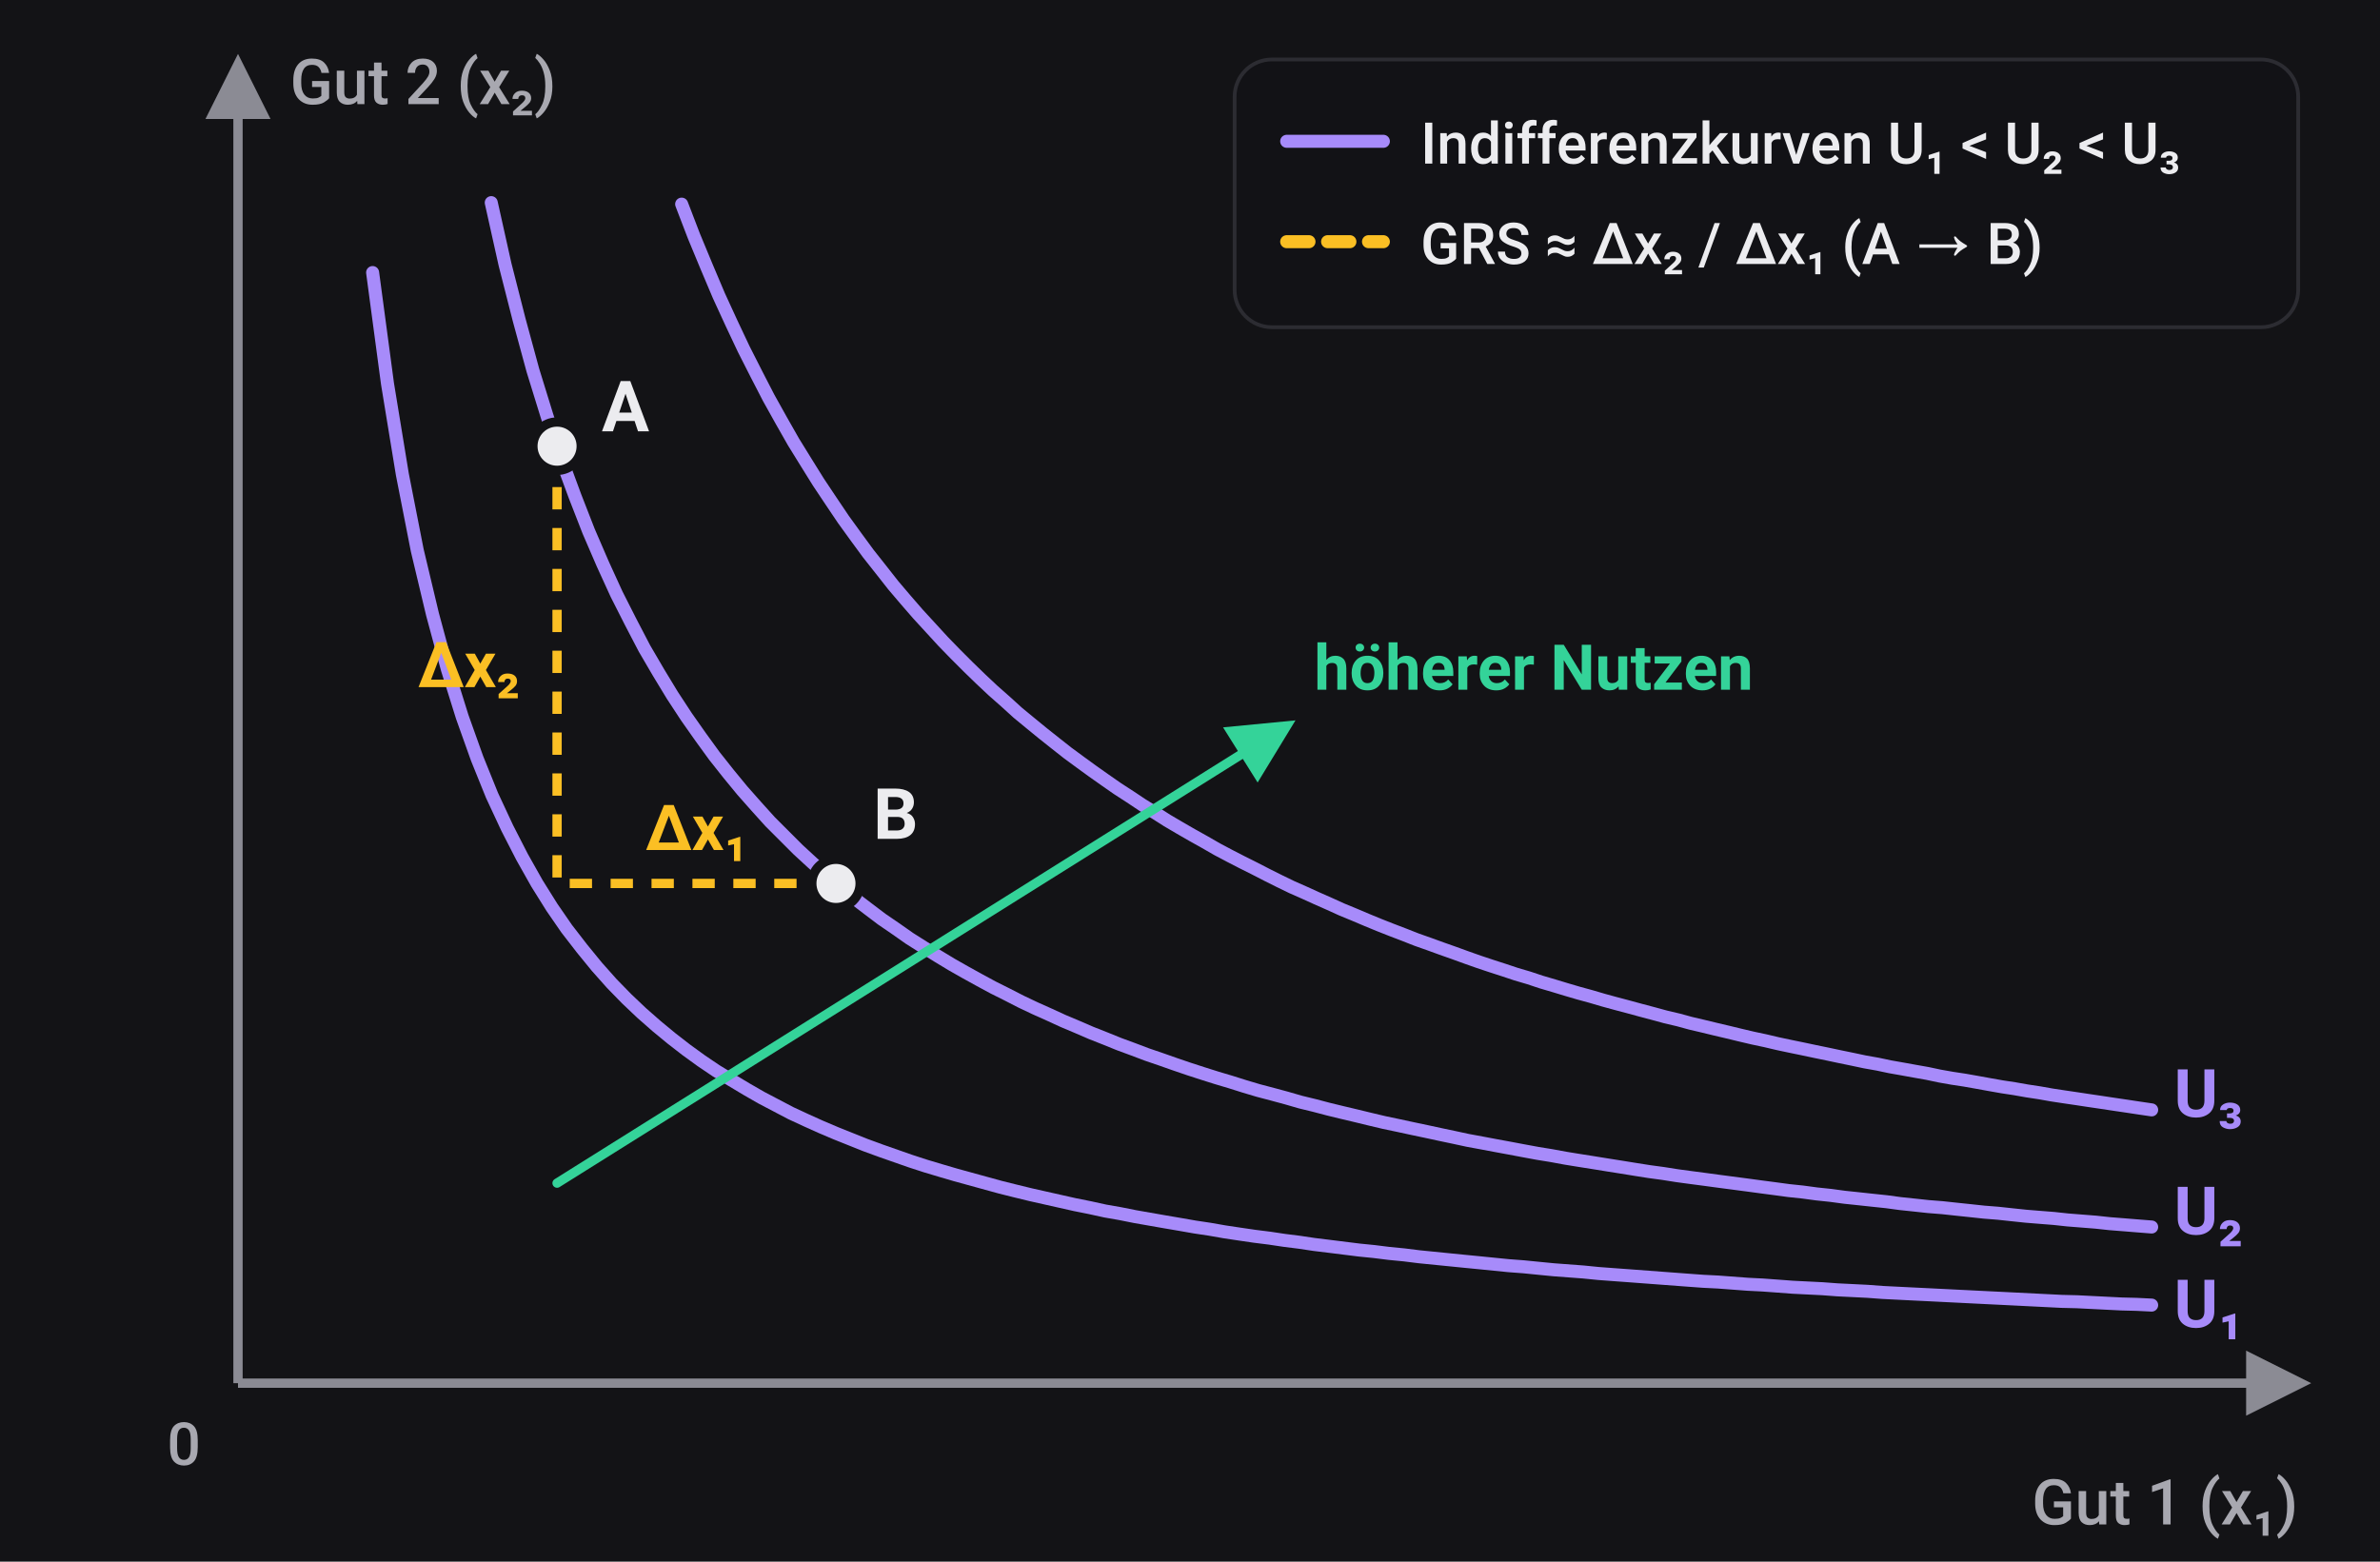
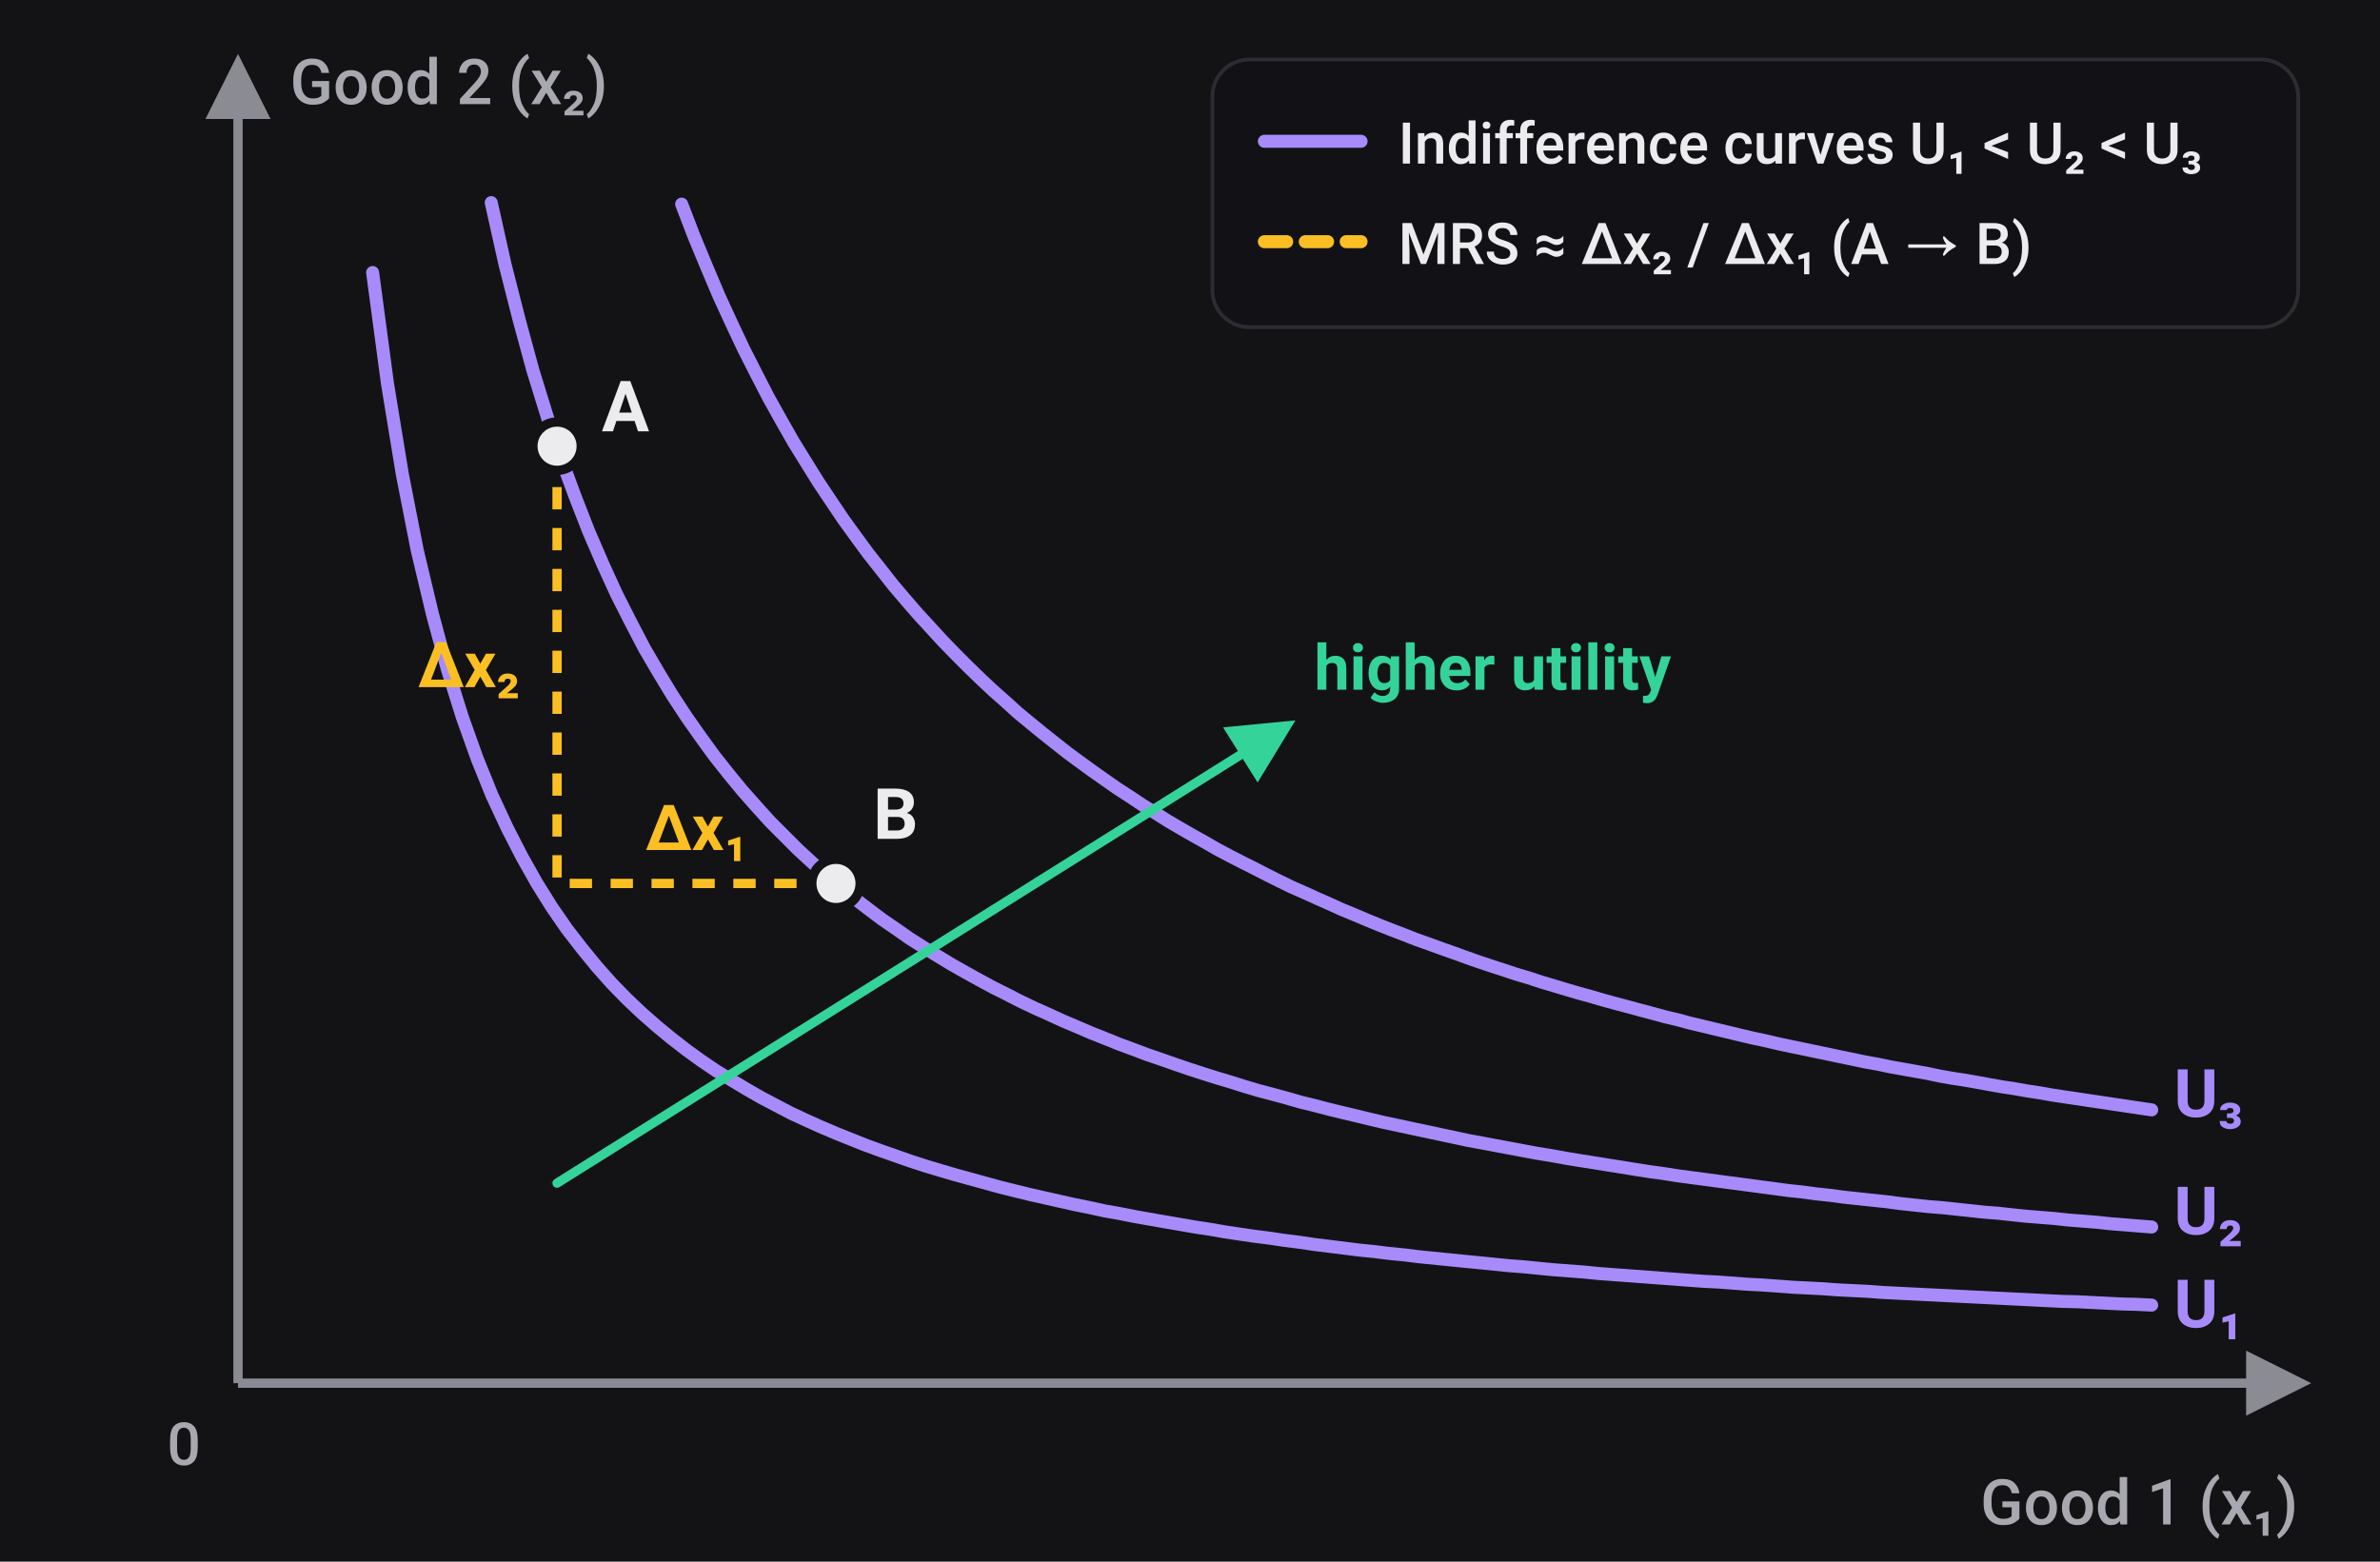
- <svg xmlns="http://www.w3.org/2000/svg" viewBox="0 0 640 420" width="640" height="420" font-family="'DM Sans', 'Segoe UI', Roboto, Helvetica, Arial, sans-serif" role="img" aria-label="Drei Indifferenzkurven; weiter außen liegende Kurven stehen für höheren Nutzen">
+ <svg xmlns="http://www.w3.org/2000/svg" viewBox="0 0 640 420" width="640" height="420" font-family="'DM Sans', 'Segoe UI', Roboto, Helvetica, Arial, sans-serif" role="img" aria-label="Three indifference curves; curves further from the origin mean higher utility">
  <defs>
    <marker id="arr-bg" viewBox="0 0 10 10" refX="8" refY="5" markerWidth="7" markerHeight="7" orient="auto-start-reverse">
      <path d="M0 0L10 5L0 10z" fill="#131316" />
    </marker>
    <marker id="arr-axis" viewBox="0 0 10 10" refX="8" refY="5" markerWidth="7" markerHeight="7" orient="auto-start-reverse">
      <path d="M0 0L10 5L0 10z" fill="#8b8b94" />
    </marker>
    <marker id="arr-guide" viewBox="0 0 10 10" refX="8" refY="5" markerWidth="7" markerHeight="7" orient="auto-start-reverse">
      <path d="M0 0L10 5L0 10z" fill="#6b6b75" />
    </marker>
    <marker id="arr-text" viewBox="0 0 10 10" refX="8" refY="5" markerWidth="7" markerHeight="7" orient="auto-start-reverse">
      <path d="M0 0L10 5L0 10z" fill="#ececef" />
    </marker>
    <marker id="arr-muted" viewBox="0 0 10 10" refX="8" refY="5" markerWidth="7" markerHeight="7" orient="auto-start-reverse">
      <path d="M0 0L10 5L0 10z" fill="#a8a8b0" />
    </marker>
    <marker id="arr-teal" viewBox="0 0 10 10" refX="8" refY="5" markerWidth="7" markerHeight="7" orient="auto-start-reverse">
      <path d="M0 0L10 5L0 10z" fill="#2ec5d3" />
    </marker>
    <marker id="arr-amber" viewBox="0 0 10 10" refX="8" refY="5" markerWidth="7" markerHeight="7" orient="auto-start-reverse">
      <path d="M0 0L10 5L0 10z" fill="#fbbf24" />
    </marker>
    <marker id="arr-pink" viewBox="0 0 10 10" refX="8" refY="5" markerWidth="7" markerHeight="7" orient="auto-start-reverse">
      <path d="M0 0L10 5L0 10z" fill="#f472b6" />
    </marker>
    <marker id="arr-blue" viewBox="0 0 10 10" refX="8" refY="5" markerWidth="7" markerHeight="7" orient="auto-start-reverse">
      <path d="M0 0L10 5L0 10z" fill="#6b9cff" />
    </marker>
    <marker id="arr-green" viewBox="0 0 10 10" refX="8" refY="5" markerWidth="7" markerHeight="7" orient="auto-start-reverse">
      <path d="M0 0L10 5L0 10z" fill="#34d399" />
    </marker>
    <marker id="arr-violet" viewBox="0 0 10 10" refX="8" refY="5" markerWidth="7" markerHeight="7" orient="auto-start-reverse">
      <path d="M0 0L10 5L0 10z" fill="#a78bfa" />
    </marker>
  </defs>
  <rect width="640" height="420" fill="#131316" />
  <line x1="64" y1="372" x2="618" y2="372" stroke="#8b8b94" stroke-width="2.5" marker-end="url(#arr-axis)" />
  <line x1="64" y1="372" x2="64" y2="18" stroke="#8b8b94" stroke-width="2.5" marker-end="url(#arr-axis)" />
-   <text x="78" y="28" font-size="17" fill="#a8a8b0" text-anchor="start" font-weight="500">Gut 2 (x₂)</text>
-   <text x="618" y="410" font-size="17" fill="#a8a8b0" text-anchor="end" font-weight="500">Gut 1 (x₁)</text>
+   <text x="78" y="28" font-size="17" fill="#a8a8b0" text-anchor="start" font-weight="500">Good 2 (x₂)</text>
+   <text x="618" y="410" font-size="17" fill="#a8a8b0" text-anchor="end" font-weight="500">Good 1 (x₁)</text>
  <text x="54" y="394" font-size="16" fill="#a8a8b0" text-anchor="end" font-weight="500">0</text>
  <polyline points="100.2,73.3 104.2,103.2 108.2,127.6 112.2,148 116.3,165.2 120.3,180 124.3,192.8 128.3,204 132.3,213.9 136.4,222.7 140.4,230.5 144.4,237.6 148.4,244 152.4,249.8 156.5,255.1 160.5,260 164.5,264.5 168.5,268.6 172.5,272.4 176.6,276 180.6,279.3 184.6,282.4 188.6,285.3 192.6,288 196.7,290.5 200.7,292.9 204.7,295.2 208.7,297.3 212.7,299.4 216.8,301.3 220.8,303.1 224.8,304.8 228.8,306.4 232.8,308 236.9,309.5 240.9,310.9 244.9,312.3 248.9,313.6 252.9,314.8 257,316 261,317.1 265,318.2 269,319.3 273,320.3 277.1,321.3 281.1,322.2 285.1,323.1 289.1,324 293.1,324.8 297.2,325.7 301.2,326.4 305.2,327.2 309.2,327.9 313.2,328.6 317.3,329.3 321.3,330 325.3,330.6 329.3,331.3 333.3,331.9 337.4,332.5 341.4,333 345.4,333.6 349.4,334.1 353.4,334.7 357.5,335.2 361.5,335.7 365.5,336.2 369.5,336.6 373.5,337.1 377.6,337.5 381.6,338 385.6,338.4 389.6,338.8 393.6,339.2 397.7,339.6 401.7,340 405.7,340.4 409.7,340.7 413.7,341.1 417.8,341.5 421.8,341.8 425.8,342.1 429.8,342.5 433.8,342.8 437.9,343.1 441.9,343.4 445.9,343.7 449.9,344 453.9,344.3 458,344.6 462,344.8 466,345.1 470,345.4 474,345.6 478.1,345.9 482.1,346.2 486.1,346.4 490.1,346.6 494.1,346.9 498.2,347.1 502.2,347.3 506.2,347.6 510.2,347.8 514.2,348 518.3,348.2 522.3,348.4 526.3,348.6 530.3,348.8 534.3,349 538.4,349.2 542.4,349.4 546.4,349.6 550.4,349.8 554.4,350 558.5,350.1 562.5,350.3 566.5,350.5 570.5,350.7 574.5,350.8 578.6,351" fill="none" stroke="#a78bfa" stroke-width="3.5" stroke-linecap="round" stroke-linejoin="round" />
  <polyline points="132.1,54.5 135.8,71.1 139.6,86 143.3,99.6 147.1,111.9 150.8,123.1 154.6,133.4 158.3,142.9 162.1,151.7 165.8,159.8 169.6,167.3 173.3,174.4 177.1,180.9 180.8,187 184.6,192.8 188.4,198.2 192.1,203.3 195.9,208.1 199.6,212.6 203.4,216.9 207.1,221 210.9,224.8 214.6,228.5 218.4,232 222.1,235.3 225.9,238.5 229.6,241.5 233.4,244.4 237.1,247.2 240.9,249.8 244.6,252.4 248.4,254.8 252.1,257.1 255.9,259.4 259.6,261.5 263.4,263.6 267.1,265.6 270.9,267.5 274.6,269.4 278.4,271.2 282.2,272.9 285.9,274.6 289.7,276.2 293.4,277.8 297.2,279.3 300.9,280.8 304.7,282.2 308.4,283.6 312.2,284.9 315.9,286.2 319.7,287.5 323.4,288.7 327.2,289.9 330.9,291 334.7,292.2 338.4,293.3 342.2,294.3 345.9,295.3 349.7,296.4 353.4,297.3 357.2,298.3 360.9,299.2 364.7,300.1 368.4,301 372.2,301.9 376,302.7 379.7,303.5 383.5,304.3 387.2,305.1 391,305.9 394.7,306.7 398.5,307.4 402.2,308.1 406,308.8 409.7,309.5 413.5,310.2 417.2,310.8 421,311.5 424.7,312.1 428.5,312.7 432.2,313.3 436,313.9 439.7,314.5 443.5,315.1 447.2,315.6 451,316.2 454.7,316.7 458.5,317.2 462.2,317.7 466,318.2 469.8,318.7 473.5,319.2 477.3,319.7 481,320.2 484.8,320.6 488.5,321.1 492.3,321.5 496,322 499.8,322.4 503.5,322.8 507.3,323.2 511,323.7 514.8,324.1 518.5,324.5 522.3,324.8 526,325.2 529.8,325.6 533.5,326 537.3,326.3 541,326.7 544.8,327.1 548.5,327.4 552.3,327.7 556,328.1 559.8,328.4 563.6,328.7 567.3,329.1 571.1,329.4 574.8,329.7 578.6,330" fill="none" stroke="#a78bfa" stroke-width="3.5" stroke-linecap="round" stroke-linejoin="round" />
  <polyline points="183.3,54.9 186.6,63.5 190,71.7 193.3,79.5 196.7,86.9 200,93.9 203.4,100.6 206.7,107 210.1,113.1 213.4,118.9 216.8,124.4 220.1,129.7 223.5,134.8 226.8,139.7 230.2,144.4 233.5,148.9 236.9,153.2 240.2,157.4 243.6,161.4 246.9,165.2 250.3,168.9 253.6,172.5 257,176 260.3,179.3 263.7,182.6 267,185.7 270.4,188.7 273.7,191.7 277.1,194.5 280.4,197.2 283.8,199.9 287.1,202.5 290.5,205 293.8,207.4 297.2,209.8 300.5,212.1 303.9,214.3 307.2,216.5 310.6,218.6 313.9,220.7 317.3,222.7 320.6,224.6 324,226.5 327.3,228.4 330.7,230.2 334,231.9 337.4,233.6 340.7,235.3 344.1,237 347.4,238.6 350.8,240.1 354.1,241.6 357.5,243.1 360.8,244.6 364.2,246 367.5,247.4 370.9,248.8 374.2,250.1 377.6,251.4 380.9,252.7 384.3,253.9 387.6,255.1 391,256.3 394.3,257.5 397.7,258.7 401,259.8 404.4,260.9 407.7,262 411.1,263 414.4,264.1 417.8,265.1 421.1,266.1 424.5,267.1 427.8,268 431.2,269 434.5,269.9 437.9,270.8 441.2,271.7 444.6,272.6 447.9,273.5 451.3,274.3 454.6,275.2 458,276 461.3,276.8 464.7,277.6 468,278.4 471.4,279.2 474.7,279.9 478.1,280.7 481.4,281.4 484.8,282.1 488.1,282.8 491.5,283.5 494.8,284.2 498.2,284.9 501.5,285.6 504.9,286.2 508.2,286.9 511.6,287.5 514.9,288.1 518.3,288.7 521.6,289.4 525,290 528.3,290.5 531.7,291.1 535,291.7 538.4,292.3 541.7,292.8 545.1,293.4 548.4,293.9 551.8,294.5 555.1,295 558.5,295.5 561.8,296 565.2,296.5 568.5,297 571.9,297.5 575.2,298 578.6,298.5" fill="none" stroke="#a78bfa" stroke-width="3.5" stroke-linecap="round" stroke-linejoin="round" />
  <line x1="149.8" y1="318.2" x2="345.4" y2="195.6" stroke="#34d399" stroke-width="2.5" stroke-linecap="round" marker-end="url(#arr-green)" />
-   <text x="353.4" y="185.5" font-size="17" fill="#34d399" text-anchor="start" font-weight="700">höherer Nutzen</text>
+   <text x="353.4" y="185.5" font-size="17" fill="#34d399" text-anchor="start" font-weight="700">higher utility</text>
  <polyline points="149.8,120 149.8,237.6 224.8,237.6" fill="none" stroke="#fbbf24" stroke-width="2.5" stroke-dasharray="6 5" />
  <text x="139.8" y="184.8" font-size="17" fill="#fbbf24" text-anchor="end" font-weight="700">Δx₂</text>
  <text x="187.3" y="228.6" font-size="17" fill="#fbbf24" text-anchor="middle" font-weight="700">Δx₁</text>
  <circle cx="149.8" cy="120" r="6.5" fill="#ececef" stroke="#131316" stroke-width="2.5" />
  <circle cx="224.8" cy="237.6" r="6.5" fill="#ececef" stroke="#131316" stroke-width="2.5" />
  <text x="161.8" y="116" font-size="19" fill="#ececef" text-anchor="start" font-weight="700">A</text>
  <text x="234.8" y="225.6" font-size="19" fill="#ececef" text-anchor="start" font-weight="700">B</text>
  <text x="584.6" y="357" font-size="18" fill="#a78bfa" text-anchor="start" font-weight="700">U₁</text>
  <text x="584.6" y="332" font-size="18" fill="#a78bfa" text-anchor="start" font-weight="700">U₂</text>
  <text x="584.6" y="300.4" font-size="18" fill="#a78bfa" text-anchor="start" font-weight="700">U₃</text>
-   <rect x="332" y="16" width="286" height="72" rx="10" fill="#131316" fill-opacity="0.92" stroke="#2c2c32" />
-   <line x1="346" y1="38" x2="372" y2="38" stroke="#a78bfa" stroke-width="3.5" stroke-linecap="round" />
-   <text x="382" y="44" font-size="15.5" fill="#ececef" text-anchor="start" font-weight="500">Indifferenzkurven U₁ &lt; U₂ &lt; U₃</text>
-   <line x1="346" y1="65" x2="372" y2="65" stroke="#fbbf24" stroke-width="3.5" stroke-linecap="round" stroke-dasharray="6 5" />
-   <text x="382" y="71" font-size="15.5" fill="#ececef" text-anchor="start" font-weight="500">GRS ≈ Δx₂ / Δx₁ (A → B)</text>
+   <rect x="326" y="16" width="292" height="72" rx="10" fill="#131316" fill-opacity="0.92" stroke="#2c2c32" />
+   <line x1="340" y1="38" x2="366" y2="38" stroke="#a78bfa" stroke-width="3.5" stroke-linecap="round" />
+   <text x="376" y="44" font-size="15.5" fill="#ececef" text-anchor="start" font-weight="500">Indifference curves U₁ &lt; U₂ &lt; U₃</text>
+   <line x1="340" y1="65" x2="366" y2="65" stroke="#fbbf24" stroke-width="3.5" stroke-linecap="round" stroke-dasharray="6 5" />
+   <text x="376" y="71" font-size="15.5" fill="#ececef" text-anchor="start" font-weight="500">MRS ≈ Δx₂ / Δx₁ (A → B)</text>
</svg>
